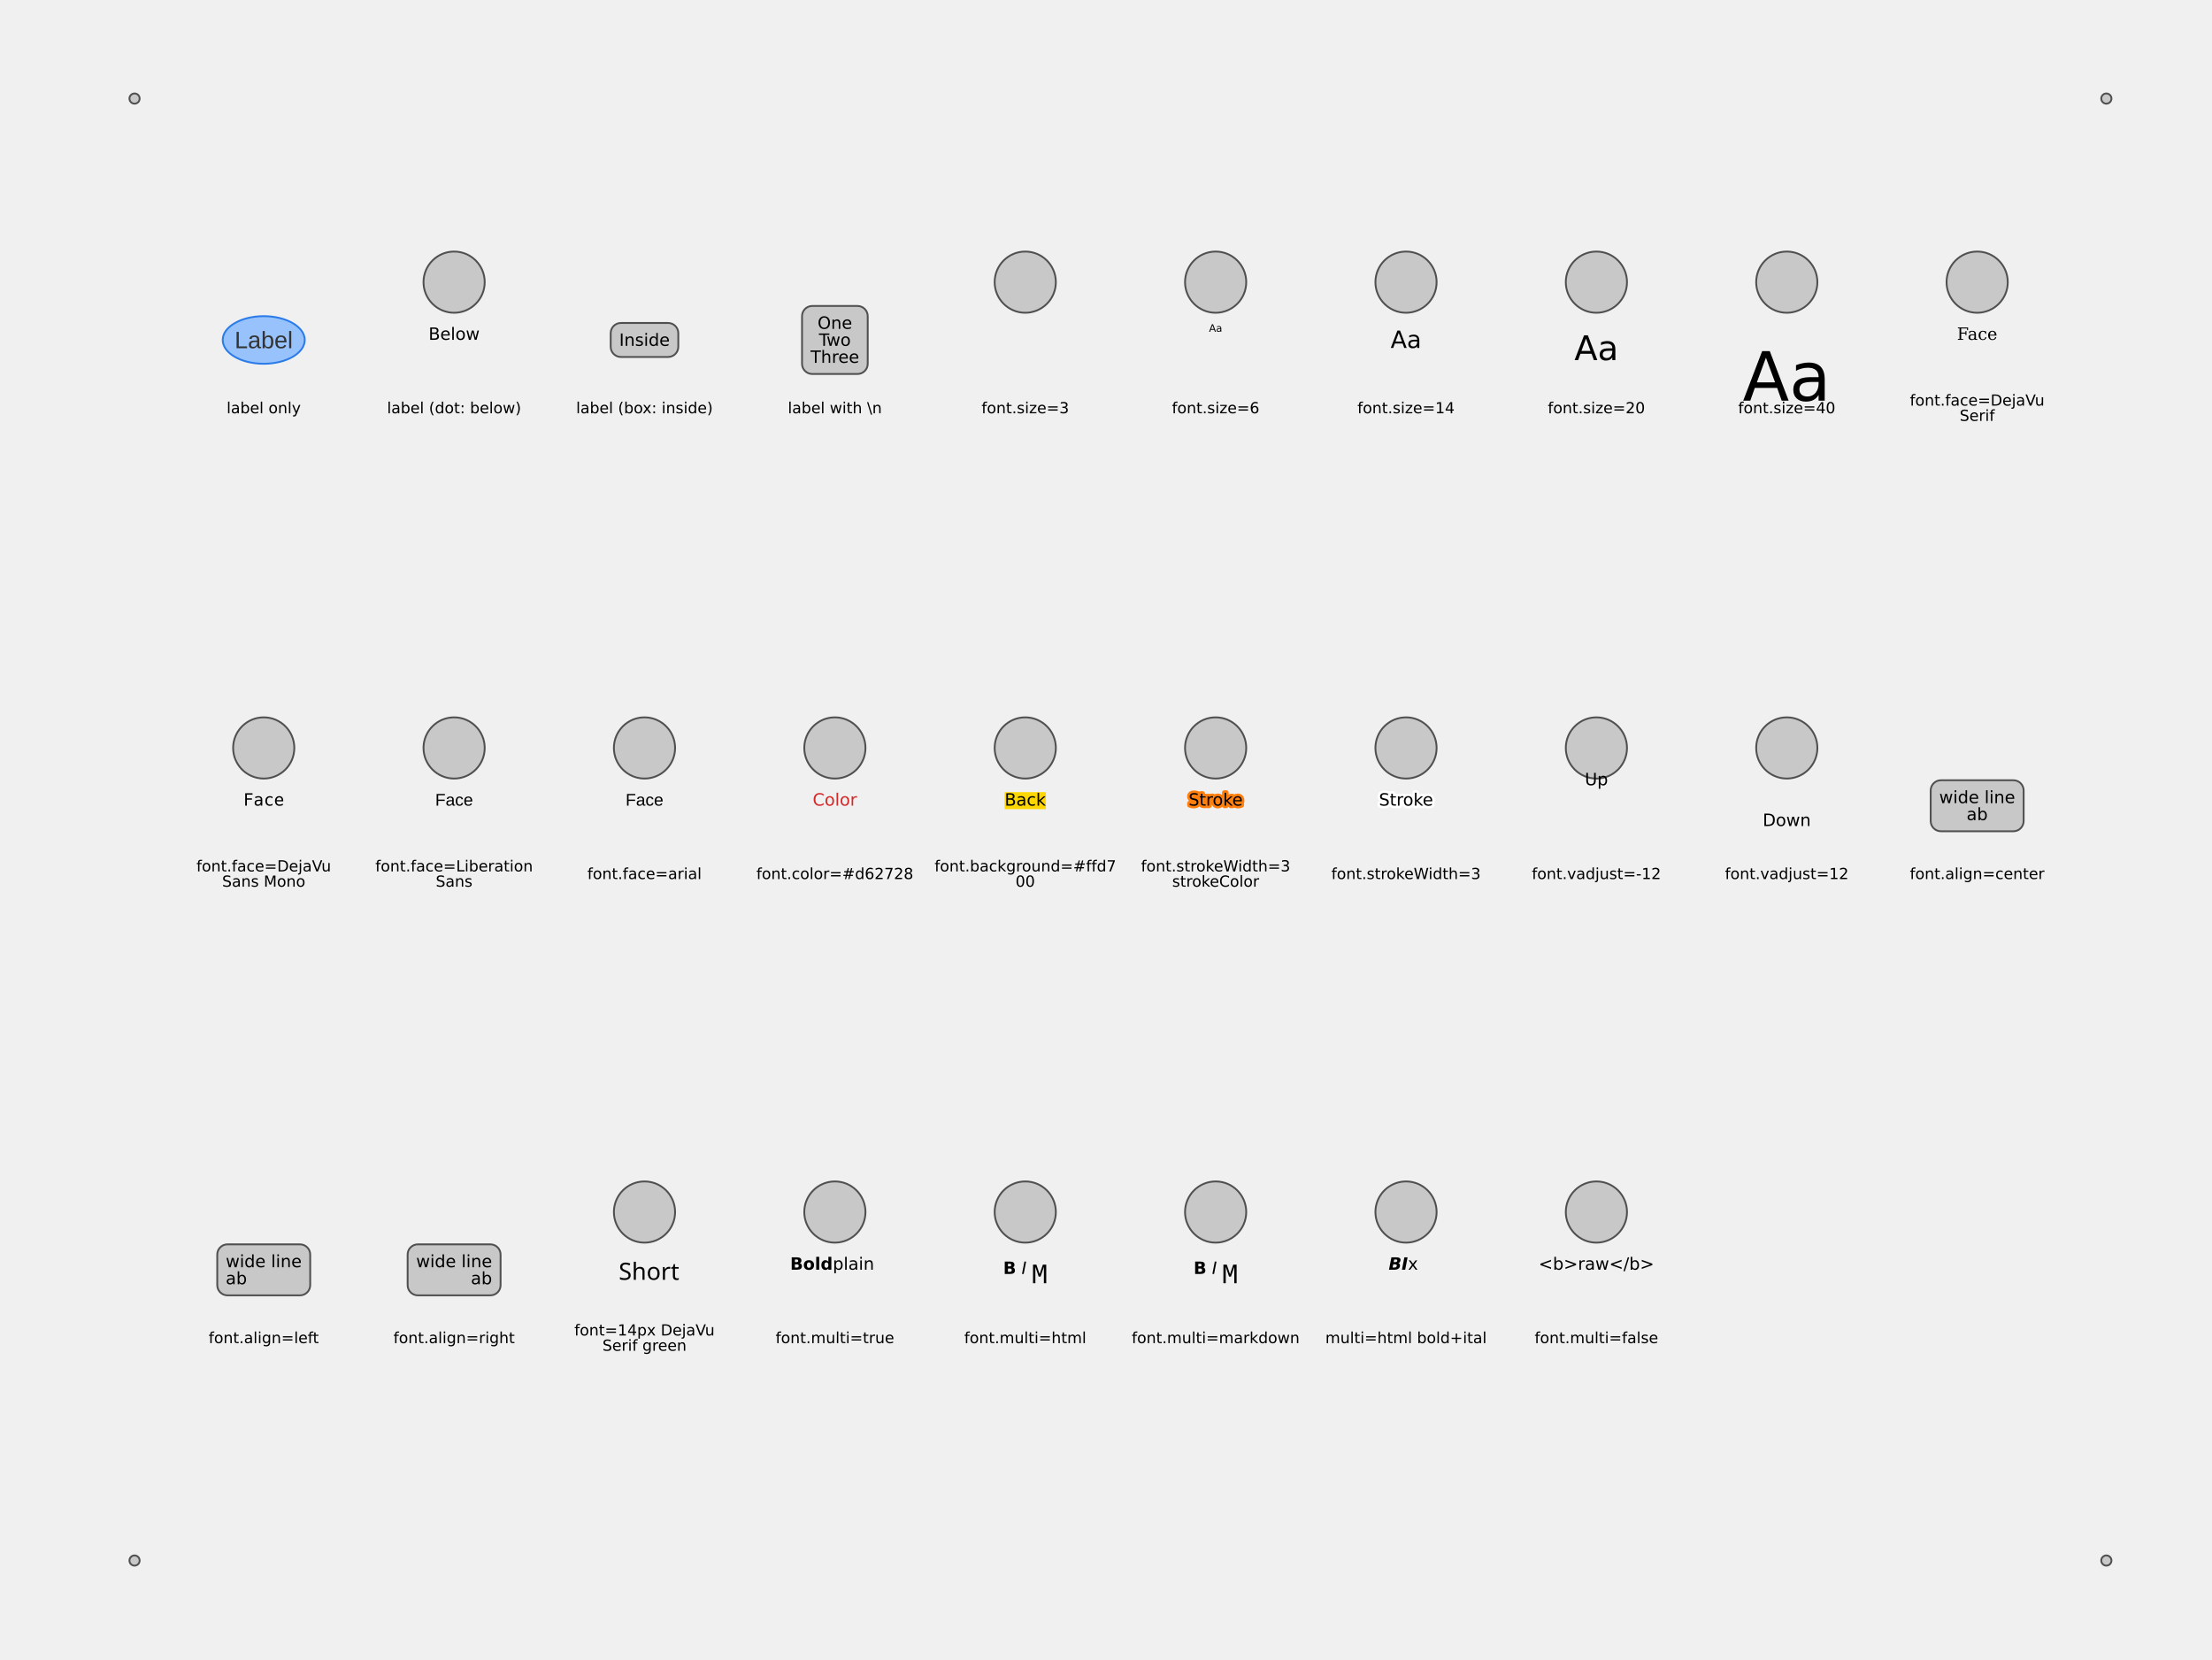
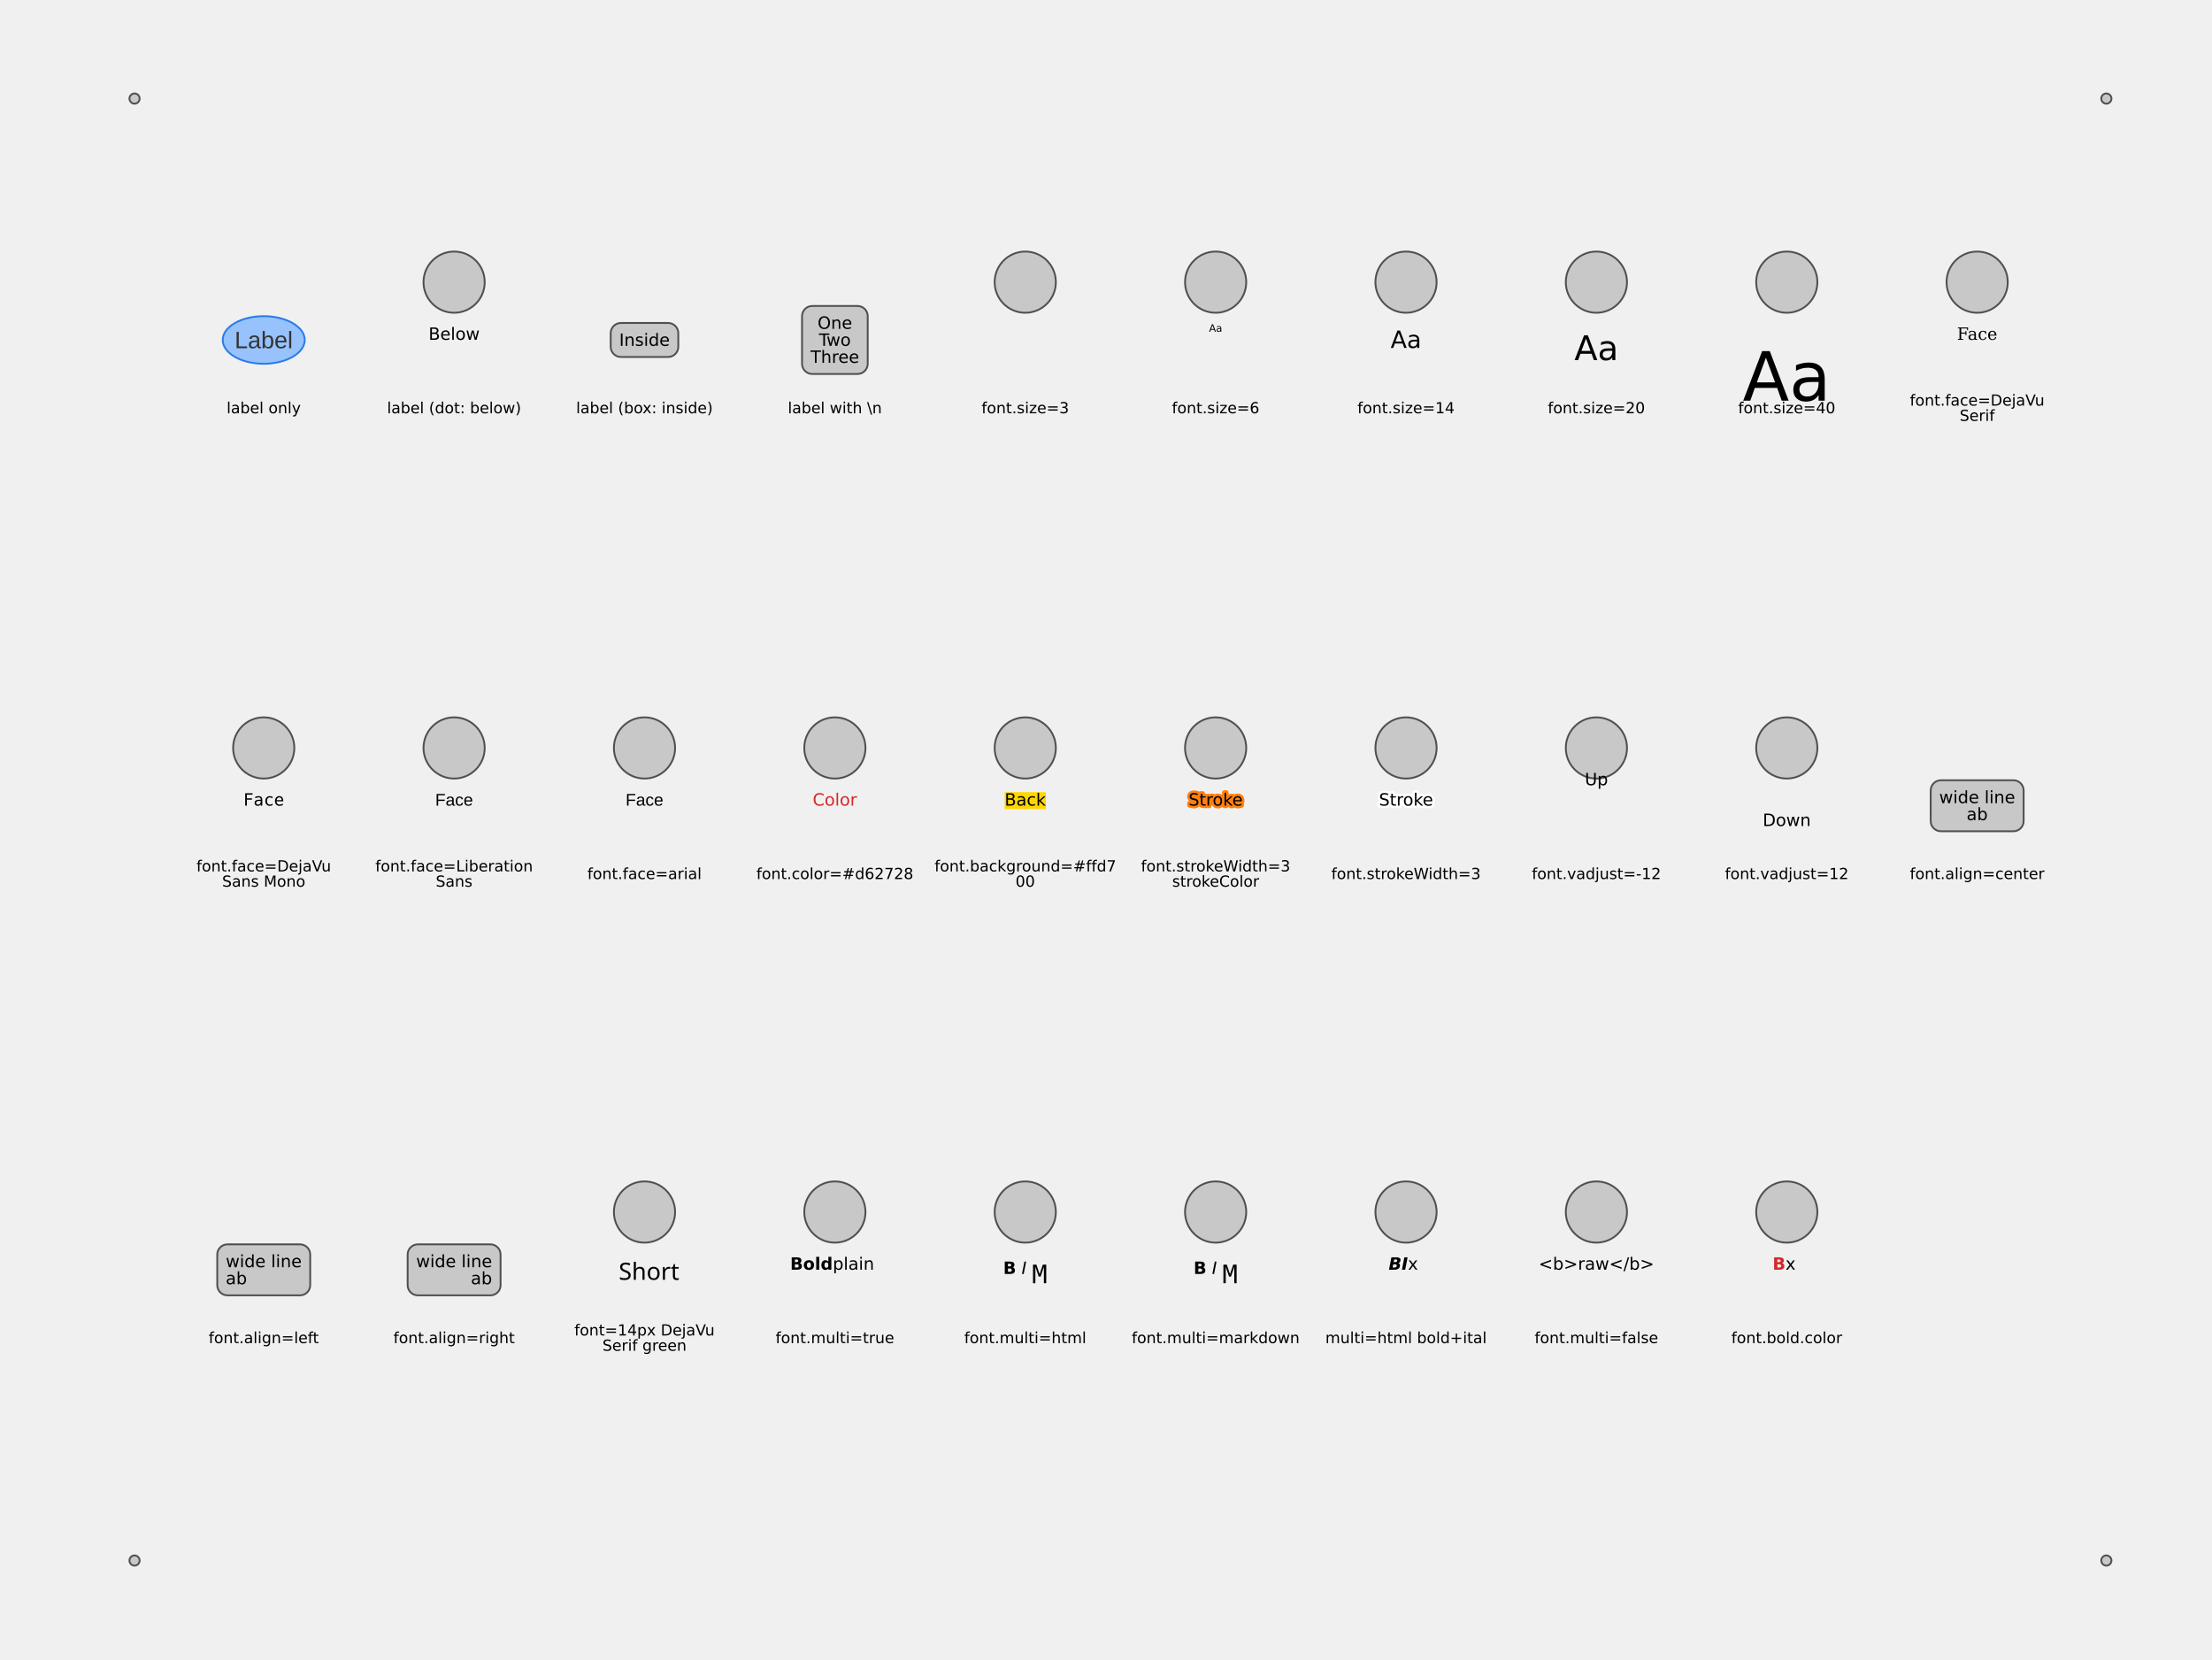
<svg xmlns="http://www.w3.org/2000/svg" version="1.1" width="1200" height="900">
  <defs />
  <g>
    <g>
      <path fill="none" stroke="none" />
      <path fill="none" stroke="none" />
      <g>
        <path fill="rgb(200,200,200)" stroke="none" paint-order="stroke fill markers" d=" M 75.755 53.473 A 2.766 2.766 0 1 1 75.755 53.471 Z" fill-opacity="1" />
      </g>
      <g>
        <path fill="none" stroke="rgb(80,80,80)" paint-order="fill stroke markers" d=" M 75.755 53.473 A 2.766 2.766 0 1 1 75.755 53.471 Z" stroke-opacity="1" stroke-miterlimit="10" stroke-width="1" stroke-dasharray="0" />
      </g>
      <path fill="none" stroke="none" />
      <g>
        <path fill="rgb(200,200,200)" stroke="none" paint-order="stroke fill markers" d=" M 1145.455 53.473 A 2.766 2.766 0 1 1 1145.455 53.471 Z" fill-opacity="1" />
      </g>
      <g>
        <path fill="none" stroke="rgb(80,80,80)" paint-order="fill stroke markers" d=" M 1145.455 53.473 A 2.766 2.766 0 1 1 1145.455 53.471 Z" stroke-opacity="1" stroke-miterlimit="10" stroke-width="1" stroke-dasharray="0" />
      </g>
      <path fill="none" stroke="none" />
      <g>
        <path fill="rgb(200,200,200)" stroke="none" paint-order="stroke fill markers" d=" M 75.755 846.527 A 2.766 2.766 0 1 1 75.755 846.524 Z" fill-opacity="1" />
      </g>
      <g>
        <path fill="none" stroke="rgb(80,80,80)" paint-order="fill stroke markers" d=" M 75.755 846.527 A 2.766 2.766 0 1 1 75.755 846.524 Z" stroke-opacity="1" stroke-miterlimit="10" stroke-width="1" stroke-dasharray="0" />
      </g>
      <path fill="none" stroke="none" />
      <g>
        <path fill="rgb(200,200,200)" stroke="none" paint-order="stroke fill markers" d=" M 1145.455 846.527 A 2.766 2.766 0 1 1 1145.455 846.524 Z" fill-opacity="1" />
      </g>
      <g>
        <path fill="none" stroke="rgb(80,80,80)" paint-order="fill stroke markers" d=" M 1145.455 846.527 A 2.766 2.766 0 1 1 1145.455 846.524 Z" stroke-opacity="1" stroke-miterlimit="10" stroke-width="1" stroke-dasharray="0" />
      </g>
      <text fill="#000000" stroke="none" font-family="&quot;DejaVu Sans&quot;" font-size="9px" font-style="normal" font-weight="normal" text-decoration="undefined" x="74.168" y="202" text-anchor="start" dominant-baseline="central" transform="matrix(0.9221548 0 0 0.9221548 54.54546 35.03035)">label only</text>
      <path fill="none" stroke="none" />
      <g>
        <path fill="#97C2FC" stroke="none" paint-order="stroke fill markers" d=" M 120.823 184.419 C 120.823 177.289 130.784 171.509 143.072 171.509 C 155.36 171.509 165.322 177.289 165.322 184.419 C 165.322 191.55 155.36 197.33 143.072 197.33 C 130.784 197.33 120.823 191.55 120.823 184.419 Z" />
      </g>
      <g>
        <path fill="none" stroke="#2B7CE9" paint-order="fill stroke markers" d=" M 120.823 184.419 C 120.823 177.289 130.784 171.509 143.072 171.509 C 155.36 171.509 165.322 177.289 165.322 184.419 C 165.322 191.55 155.36 197.33 143.072 197.33 C 130.784 197.33 120.823 191.55 120.823 184.419 Z" stroke-miterlimit="10" stroke-width="1" stroke-dasharray="0" />
      </g>
      <text fill="#343434" stroke="none" font-family="arial" font-size="14px" font-style="normal" font-weight="normal" text-decoration="undefined" x="78.873" y="162" text-anchor="start" dominant-baseline="central" transform="matrix(0.9221548 0 0 0.9221548 54.54546 35.03035)">Label</text>
      <text fill="#000000" stroke="none" font-family="&quot;DejaVu Sans&quot;" font-size="9px" font-style="normal" font-weight="normal" text-decoration="undefined" x="168.546" y="202" text-anchor="start" dominant-baseline="central" transform="matrix(0.9221548 0 0 0.9221548 54.54546 35.03035)">label (dot: below)</text>
      <path fill="none" stroke="none" />
      <g>
        <path fill="rgb(200,200,200)" stroke="none" paint-order="stroke fill markers" d=" M 262.952 153.066 A 16.599 16.599 0 1 1 262.952 153.05 Z" fill-opacity="1" />
      </g>
      <g>
        <path fill="none" stroke="rgb(80,80,80)" paint-order="fill stroke markers" d=" M 262.952 153.066 A 16.599 16.599 0 1 1 262.952 153.05 Z" stroke-opacity="1" stroke-miterlimit="10" stroke-width="1" stroke-dasharray="0" />
      </g>
      <text fill="#000000" stroke="none" font-family="&quot;DejaVu Sans&quot;" font-size="9px" font-style="normal" font-weight="normal" text-decoration="undefined" x="279.772" y="202" text-anchor="start" dominant-baseline="central" transform="matrix(0.9221548 0 0 0.9221548 54.54546 35.03035)">label (box: inside)</text>
      <path fill="none" stroke="none" />
      <g>
        <path fill="rgb(200,200,200)" stroke="none" paint-order="stroke fill markers" d=" M 336.828 175.198 L 362.442 175.198 L 362.442 175.198 A 5.533 5.533 0 0 1 367.975 180.731 L 367.975 188.108 L 367.975 188.108 A 5.533 5.533 0 0 1 362.442 193.641 L 336.828 193.641 L 336.828 193.641 A 5.533 5.533 0 0 1 331.295 188.108 L 331.295 180.731 L 331.295 180.731 A 5.533 5.533 0 0 1 336.828 175.198 Z" fill-opacity="1" />
      </g>
      <g>
        <path fill="none" stroke="rgb(80,80,80)" paint-order="fill stroke markers" d=" M 336.828 175.198 L 362.442 175.198 L 362.442 175.198 A 5.533 5.533 0 0 1 367.975 180.731 L 367.975 188.108 L 367.975 188.108 A 5.533 5.533 0 0 1 362.442 193.641 L 336.828 193.641 L 336.828 193.641 A 5.533 5.533 0 0 1 331.295 188.108 L 331.295 180.731 L 331.295 180.731 A 5.533 5.533 0 0 1 336.828 175.198 Z" stroke-opacity="1" stroke-miterlimit="10" stroke-width="1" stroke-dasharray="0" />
      </g>
      <text fill="#000000" stroke="none" font-family="&quot;DejaVu Sans&quot;" font-size="10px" font-style="normal" font-weight="normal" text-decoration="undefined" x="305.112" y="162" text-anchor="start" dominant-baseline="central" transform="matrix(0.9221548 0 0 0.9221548 54.54546 35.03035)">Inside</text>
      <text fill="#000000" stroke="none" font-family="&quot;DejaVu Sans&quot;" font-size="9px" font-style="normal" font-weight="normal" text-decoration="undefined" x="404.341" y="202" text-anchor="start" dominant-baseline="central" transform="matrix(0.9221548 0 0 0.9221548 54.54546 35.03035)">label with \n</text>
      <path fill="none" stroke="none" />
      <g>
        <path fill="rgb(200,200,200)" stroke="none" paint-order="stroke fill markers" d=" M 440.632 165.976 L 465.201 165.976 L 465.201 165.976 A 5.533 5.533 0 0 1 470.734 171.509 L 470.734 197.33 L 470.734 197.33 A 5.533 5.533 0 0 1 465.201 202.863 L 440.632 202.863 L 440.632 202.863 A 5.533 5.533 0 0 1 435.099 197.33 L 435.099 171.509 L 435.099 171.509 A 5.533 5.533 0 0 1 440.632 165.976 Z" fill-opacity="1" />
      </g>
      <g>
        <path fill="none" stroke="rgb(80,80,80)" paint-order="fill stroke markers" d=" M 440.632 165.976 L 465.201 165.976 L 465.201 165.976 A 5.533 5.533 0 0 1 470.734 171.509 L 470.734 197.33 L 470.734 197.33 A 5.533 5.533 0 0 1 465.201 202.863 L 440.632 202.863 L 440.632 202.863 A 5.533 5.533 0 0 1 435.099 197.33 L 435.099 171.509 L 435.099 171.509 A 5.533 5.533 0 0 1 440.632 165.976 Z" stroke-opacity="1" stroke-miterlimit="10" stroke-width="1" stroke-dasharray="0" />
      </g>
      <text fill="#000000" stroke="none" font-family="&quot;DejaVu Sans&quot;" font-size="10px" font-style="normal" font-weight="normal" text-decoration="undefined" x="421.819" y="152" text-anchor="start" dominant-baseline="central" transform="matrix(0.9221548 0 0 0.9221548 54.54546 35.03035)">One</text>
      <text fill="#000000" stroke="none" font-family="&quot;DejaVu Sans&quot;" font-size="10px" font-style="normal" font-weight="normal" text-decoration="undefined" x="422.625" y="162" text-anchor="start" dominant-baseline="central" transform="matrix(0.9221548 0 0 0.9221548 54.54546 35.03035)">Two</text>
      <text fill="#000000" stroke="none" font-family="&quot;DejaVu Sans&quot;" font-size="10px" font-style="normal" font-weight="normal" text-decoration="undefined" x="417.679" y="172" text-anchor="start" dominant-baseline="central" transform="matrix(0.9221548 0 0 0.9221548 54.54546 35.03035)">Three</text>
      <text fill="#000000" stroke="none" font-family="&quot;DejaVu Sans&quot;" font-size="9px" font-style="normal" font-weight="normal" text-decoration="undefined" x="518.257" y="202" text-anchor="start" dominant-baseline="central" transform="matrix(0.9221548 0 0 0.9221548 54.54546 35.03035)">font.size=3</text>
      <path fill="none" stroke="none" />
      <g>
        <path fill="rgb(200,200,200)" stroke="none" paint-order="stroke fill markers" d=" M 572.796 153.066 A 16.599 16.599 0 1 1 572.796 153.05 Z" fill-opacity="1" />
      </g>
      <g>
        <path fill="none" stroke="rgb(80,80,80)" paint-order="fill stroke markers" d=" M 572.796 153.066 A 16.599 16.599 0 1 1 572.796 153.05 Z" stroke-opacity="1" stroke-miterlimit="10" stroke-width="1" stroke-dasharray="0" />
      </g>
      <text fill="#000000" stroke="none" font-family="&quot;DejaVu Sans&quot;" font-size="9px" font-style="normal" font-weight="normal" text-decoration="undefined" x="630.257" y="202" text-anchor="start" dominant-baseline="central" transform="matrix(0.9221548 0 0 0.9221548 54.54546 35.03035)">font.size=6</text>
      <path fill="none" stroke="none" />
      <g>
        <path fill="rgb(200,200,200)" stroke="none" paint-order="stroke fill markers" d=" M 676.078 153.066 A 16.599 16.599 0 1 1 676.078 153.05 Z" fill-opacity="1" />
      </g>
      <g>
        <path fill="none" stroke="rgb(80,80,80)" paint-order="fill stroke markers" d=" M 676.078 153.066 A 16.599 16.599 0 1 1 676.078 153.05 Z" stroke-opacity="1" stroke-miterlimit="10" stroke-width="1" stroke-dasharray="0" />
      </g>
      <text fill="#000000" stroke="none" font-family="&quot;DejaVu Sans&quot;" font-size="9px" font-style="normal" font-weight="normal" text-decoration="undefined" x="739.394" y="202" text-anchor="start" dominant-baseline="central" transform="matrix(0.9221548 0 0 0.9221548 54.54546 35.03035)">font.size=14</text>
      <path fill="none" stroke="none" />
      <g>
        <path fill="rgb(200,200,200)" stroke="none" paint-order="stroke fill markers" d=" M 779.359 153.066 A 16.599 16.599 0 1 1 779.359 153.05 Z" fill-opacity="1" />
      </g>
      <g>
        <path fill="none" stroke="rgb(80,80,80)" paint-order="fill stroke markers" d=" M 779.359 153.066 A 16.599 16.599 0 1 1 779.359 153.05 Z" stroke-opacity="1" stroke-miterlimit="10" stroke-width="1" stroke-dasharray="0" />
      </g>
      <text fill="#000000" stroke="none" font-family="&quot;DejaVu Sans&quot;" font-size="9px" font-style="normal" font-weight="normal" text-decoration="undefined" x="851.394" y="202" text-anchor="start" dominant-baseline="central" transform="matrix(0.9221548 0 0 0.9221548 54.54546 35.03035)">font.size=20</text>
      <path fill="none" stroke="none" />
      <g>
        <path fill="rgb(200,200,200)" stroke="none" paint-order="stroke fill markers" d=" M 882.64 153.066 A 16.599 16.599 0 1 1 882.64 153.05 Z" fill-opacity="1" />
      </g>
      <g>
        <path fill="none" stroke="rgb(80,80,80)" paint-order="fill stroke markers" d=" M 882.64 153.066 A 16.599 16.599 0 1 1 882.64 153.05 Z" stroke-opacity="1" stroke-miterlimit="10" stroke-width="1" stroke-dasharray="0" />
      </g>
      <text fill="#000000" stroke="none" font-family="&quot;DejaVu Sans&quot;" font-size="9px" font-style="normal" font-weight="normal" text-decoration="undefined" x="963.394" y="202" text-anchor="start" dominant-baseline="central" transform="matrix(0.9221548 0 0 0.9221548 54.54546 35.03035)">font.size=40</text>
      <path fill="none" stroke="none" />
      <g>
        <path fill="rgb(200,200,200)" stroke="none" paint-order="stroke fill markers" d=" M 985.922 153.066 A 16.599 16.599 0 1 1 985.922 153.05 Z" fill-opacity="1" />
      </g>
      <g>
        <path fill="none" stroke="rgb(80,80,80)" paint-order="fill stroke markers" d=" M 985.922 153.066 A 16.599 16.599 0 1 1 985.922 153.05 Z" stroke-opacity="1" stroke-miterlimit="10" stroke-width="1" stroke-dasharray="0" />
      </g>
      <text fill="#000000" stroke="none" font-family="&quot;DejaVu Sans&quot;" font-size="9px" font-style="normal" font-weight="normal" text-decoration="undefined" x="1064.394" y="197.5" text-anchor="start" dominant-baseline="central" transform="matrix(0.9221548 0 0 0.9221548 54.54546 35.03035)">font.face=DejaVu</text>
      <text fill="#000000" stroke="none" font-family="&quot;DejaVu Sans&quot;" font-size="9px" font-style="normal" font-weight="normal" text-decoration="undefined" x="1093.69" y="206.5" text-anchor="start" dominant-baseline="central" transform="matrix(0.9221548 0 0 0.9221548 54.54546 35.03035)">Serif</text>
      <path fill="none" stroke="none" />
      <g>
        <path fill="rgb(200,200,200)" stroke="none" paint-order="stroke fill markers" d=" M 1089.203 153.066 A 16.599 16.599 0 1 1 1089.203 153.05 Z" fill-opacity="1" />
      </g>
      <g>
        <path fill="none" stroke="rgb(80,80,80)" paint-order="fill stroke markers" d=" M 1089.203 153.066 A 16.599 16.599 0 1 1 1089.203 153.05 Z" stroke-opacity="1" stroke-miterlimit="10" stroke-width="1" stroke-dasharray="0" />
      </g>
      <text fill="#000000" stroke="none" font-family="&quot;DejaVu Sans&quot;" font-size="9px" font-style="normal" font-weight="normal" text-decoration="undefined" x="56.394" y="471.5" text-anchor="start" dominant-baseline="central" transform="matrix(0.9221548 0 0 0.9221548 54.54546 35.03035)">font.face=DejaVu</text>
      <text fill="#000000" stroke="none" font-family="&quot;DejaVu Sans&quot;" font-size="9px" font-style="normal" font-weight="normal" text-decoration="undefined" x="71.518" y="480.5" text-anchor="start" dominant-baseline="central" transform="matrix(0.9221548 0 0 0.9221548 54.54546 35.03035)">Sans Mono</text>
      <path fill="none" stroke="none" />
      <g>
        <path fill="rgb(200,200,200)" stroke="none" paint-order="stroke fill markers" d=" M 159.671 405.737 A 16.599 16.599 0 1 1 159.671 405.72 Z" fill-opacity="1" />
      </g>
      <g>
        <path fill="none" stroke="rgb(80,80,80)" paint-order="fill stroke markers" d=" M 159.671 405.737 A 16.599 16.599 0 1 1 159.671 405.72 Z" stroke-opacity="1" stroke-miterlimit="10" stroke-width="1" stroke-dasharray="0" />
      </g>
      <text fill="#000000" stroke="none" font-family="&quot;DejaVu Sans&quot;" font-size="9px" font-style="normal" font-weight="normal" text-decoration="undefined" x="161.651" y="471.5" text-anchor="start" dominant-baseline="central" transform="matrix(0.9221548 0 0 0.9221548 54.54546 35.03035)">font.face=Liberation</text>
      <text fill="#000000" stroke="none" font-family="&quot;DejaVu Sans&quot;" font-size="9px" font-style="normal" font-weight="normal" text-decoration="undefined" x="197.189" y="480.5" text-anchor="start" dominant-baseline="central" transform="matrix(0.9221548 0 0 0.9221548 54.54546 35.03035)">Sans</text>
      <path fill="none" stroke="none" />
      <g>
        <path fill="rgb(200,200,200)" stroke="none" paint-order="stroke fill markers" d=" M 262.952 405.737 A 16.599 16.599 0 1 1 262.952 405.72 Z" fill-opacity="1" />
      </g>
      <g>
        <path fill="none" stroke="rgb(80,80,80)" paint-order="fill stroke markers" d=" M 262.952 405.737 A 16.599 16.599 0 1 1 262.952 405.72 Z" stroke-opacity="1" stroke-miterlimit="10" stroke-width="1" stroke-dasharray="0" />
      </g>
      <text fill="#000000" stroke="none" font-family="&quot;DejaVu Sans&quot;" font-size="9px" font-style="normal" font-weight="normal" text-decoration="undefined" x="286.395" y="476" text-anchor="start" dominant-baseline="central" transform="matrix(0.9221548 0 0 0.9221548 54.54546 35.03035)">font.face=arial</text>
      <path fill="none" stroke="none" />
      <g>
        <path fill="rgb(200,200,200)" stroke="none" paint-order="stroke fill markers" d=" M 366.234 405.737 A 16.599 16.599 0 1 1 366.234 405.72 Z" fill-opacity="1" />
      </g>
      <g>
        <path fill="none" stroke="rgb(80,80,80)" paint-order="fill stroke markers" d=" M 366.234 405.737 A 16.599 16.599 0 1 1 366.234 405.72 Z" stroke-opacity="1" stroke-miterlimit="10" stroke-width="1" stroke-dasharray="0" />
      </g>
      <text fill="#000000" stroke="none" font-family="&quot;DejaVu Sans&quot;" font-size="9px" font-style="normal" font-weight="normal" text-decoration="undefined" x="385.822" y="476" text-anchor="start" dominant-baseline="central" transform="matrix(0.9221548 0 0 0.9221548 54.54546 35.03035)">font.color=#d62728</text>
      <path fill="none" stroke="none" />
      <g>
        <path fill="rgb(200,200,200)" stroke="none" paint-order="stroke fill markers" d=" M 469.515 405.737 A 16.599 16.599 0 1 1 469.515 405.72 Z" fill-opacity="1" />
      </g>
      <g>
        <path fill="none" stroke="rgb(80,80,80)" paint-order="fill stroke markers" d=" M 469.515 405.737 A 16.599 16.599 0 1 1 469.515 405.72 Z" stroke-opacity="1" stroke-miterlimit="10" stroke-width="1" stroke-dasharray="0" />
      </g>
      <text fill="#000000" stroke="none" font-family="&quot;DejaVu Sans&quot;" font-size="9px" font-style="normal" font-weight="normal" text-decoration="undefined" x="490.639" y="471.5" text-anchor="start" dominant-baseline="central" transform="matrix(0.9221548 0 0 0.9221548 54.54546 35.03035)">font.background=#ffd7</text>
      <text fill="#000000" stroke="none" font-family="&quot;DejaVu Sans&quot;" font-size="9px" font-style="normal" font-weight="normal" text-decoration="undefined" x="538.274" y="480.5" text-anchor="start" dominant-baseline="central" transform="matrix(0.9221548 0 0 0.9221548 54.54546 35.03035)">00</text>
      <path fill="none" stroke="none" />
      <g>
        <path fill="rgb(200,200,200)" stroke="none" paint-order="stroke fill markers" d=" M 572.796 405.737 A 16.599 16.599 0 1 1 572.796 405.72 Z" fill-opacity="1" />
      </g>
      <g>
        <path fill="none" stroke="rgb(80,80,80)" paint-order="fill stroke markers" d=" M 572.796 405.737 A 16.599 16.599 0 1 1 572.796 405.72 Z" stroke-opacity="1" stroke-miterlimit="10" stroke-width="1" stroke-dasharray="0" />
      </g>
      <text fill="#000000" stroke="none" font-family="&quot;DejaVu Sans&quot;" font-size="9px" font-style="normal" font-weight="normal" text-decoration="undefined" x="612.081" y="471.5" text-anchor="start" dominant-baseline="central" transform="matrix(0.9221548 0 0 0.9221548 54.54546 35.03035)">font.strokeWidth=3</text>
      <text fill="#000000" stroke="none" font-family="&quot;DejaVu Sans&quot;" font-size="9px" font-style="normal" font-weight="normal" text-decoration="undefined" x="630.424" y="480.5" text-anchor="start" dominant-baseline="central" transform="matrix(0.9221548 0 0 0.9221548 54.54546 35.03035)">strokeColor</text>
      <path fill="none" stroke="none" />
      <g>
        <path fill="rgb(200,200,200)" stroke="none" paint-order="stroke fill markers" d=" M 676.078 405.737 A 16.599 16.599 0 1 1 676.078 405.72 Z" fill-opacity="1" />
      </g>
      <g>
        <path fill="none" stroke="rgb(80,80,80)" paint-order="fill stroke markers" d=" M 676.078 405.737 A 16.599 16.599 0 1 1 676.078 405.72 Z" stroke-opacity="1" stroke-miterlimit="10" stroke-width="1" stroke-dasharray="0" />
      </g>
      <text fill="#000000" stroke="none" font-family="&quot;DejaVu Sans&quot;" font-size="9px" font-style="normal" font-weight="normal" text-decoration="undefined" x="724.081" y="476" text-anchor="start" dominant-baseline="central" transform="matrix(0.9221548 0 0 0.9221548 54.54546 35.03035)">font.strokeWidth=3</text>
      <path fill="none" stroke="none" />
      <g>
        <path fill="rgb(200,200,200)" stroke="none" paint-order="stroke fill markers" d=" M 779.359 405.737 A 16.599 16.599 0 1 1 779.359 405.72 Z" fill-opacity="1" />
      </g>
      <g>
        <path fill="none" stroke="rgb(80,80,80)" paint-order="fill stroke markers" d=" M 779.359 405.737 A 16.599 16.599 0 1 1 779.359 405.72 Z" stroke-opacity="1" stroke-miterlimit="10" stroke-width="1" stroke-dasharray="0" />
      </g>
      <text fill="#000000" stroke="none" font-family="&quot;DejaVu Sans&quot;" font-size="9px" font-style="normal" font-weight="normal" text-decoration="undefined" x="842.007" y="476" text-anchor="start" dominant-baseline="central" transform="matrix(0.9221548 0 0 0.9221548 54.54546 35.03035)">font.vadjust=-12</text>
      <path fill="none" stroke="none" />
      <g>
        <path fill="rgb(200,200,200)" stroke="none" paint-order="stroke fill markers" d=" M 882.64 405.737 A 16.599 16.599 0 1 1 882.64 405.72 Z" fill-opacity="1" />
      </g>
      <g>
        <path fill="none" stroke="rgb(80,80,80)" paint-order="fill stroke markers" d=" M 882.64 405.737 A 16.599 16.599 0 1 1 882.64 405.72 Z" stroke-opacity="1" stroke-miterlimit="10" stroke-width="1" stroke-dasharray="0" />
      </g>
      <text fill="#000000" stroke="none" font-family="&quot;DejaVu Sans&quot;" font-size="9px" font-style="normal" font-weight="normal" text-decoration="undefined" x="955.631" y="476" text-anchor="start" dominant-baseline="central" transform="matrix(0.9221548 0 0 0.9221548 54.54546 35.03035)">font.vadjust=12</text>
      <path fill="none" stroke="none" />
      <g>
        <path fill="rgb(200,200,200)" stroke="none" paint-order="stroke fill markers" d=" M 985.922 405.737 A 16.599 16.599 0 1 1 985.922 405.72 Z" fill-opacity="1" />
      </g>
      <g>
        <path fill="none" stroke="rgb(80,80,80)" paint-order="fill stroke markers" d=" M 985.922 405.737 A 16.599 16.599 0 1 1 985.922 405.72 Z" stroke-opacity="1" stroke-miterlimit="10" stroke-width="1" stroke-dasharray="0" />
      </g>
      <text fill="#000000" stroke="none" font-family="&quot;DejaVu Sans&quot;" font-size="9px" font-style="normal" font-weight="normal" text-decoration="undefined" x="1064.401" y="476" text-anchor="start" dominant-baseline="central" transform="matrix(0.9221548 0 0 0.9221548 54.54546 35.03035)">font.align=center</text>
      <path fill="none" stroke="none" />
      <g>
        <path fill="rgb(200,200,200)" stroke="none" paint-order="stroke fill markers" d=" M 1052.924 423.258 L 1092.284 423.258 L 1092.284 423.258 A 5.533 5.533 0 0 1 1097.817 428.79 L 1097.817 445.389 L 1097.817 445.389 A 5.533 5.533 0 0 1 1092.284 450.922 L 1052.924 450.922 L 1052.924 450.922 A 5.533 5.533 0 0 1 1047.391 445.389 L 1047.391 428.79 L 1047.391 428.79 A 5.533 5.533 0 0 1 1052.924 423.258 Z" fill-opacity="1" />
      </g>
      <g>
        <path fill="none" stroke="rgb(80,80,80)" paint-order="fill stroke markers" d=" M 1052.924 423.258 L 1092.284 423.258 L 1092.284 423.258 A 5.533 5.533 0 0 1 1097.817 428.79 L 1097.817 445.389 L 1097.817 445.389 A 5.533 5.533 0 0 1 1092.284 450.922 L 1052.924 450.922 L 1052.924 450.922 A 5.533 5.533 0 0 1 1047.391 445.389 L 1047.391 428.79 L 1047.391 428.79 A 5.533 5.533 0 0 1 1052.924 423.258 Z" stroke-opacity="1" stroke-miterlimit="10" stroke-width="1" stroke-dasharray="0" />
      </g>
      <text fill="#000000" stroke="none" font-family="&quot;DejaVu Sans&quot;" font-size="10px" font-style="normal" font-weight="normal" text-decoration="undefined" x="1081.659" y="431" text-anchor="start" dominant-baseline="central" transform="matrix(0.9221548 0 0 0.9221548 54.54546 35.03035)">wide line</text>
      <text fill="#000000" stroke="none" font-family="&quot;DejaVu Sans&quot;" font-size="10px" font-style="normal" font-weight="normal" text-decoration="undefined" x="1097.762" y="441" text-anchor="start" dominant-baseline="central" transform="matrix(0.9221548 0 0 0.9221548 54.54546 35.03035)">ab</text>
      <text fill="#000000" stroke="none" font-family="&quot;DejaVu Sans&quot;" font-size="9px" font-style="normal" font-weight="normal" text-decoration="undefined" x="63.59" y="749" text-anchor="start" dominant-baseline="central" transform="matrix(0.9221548 0 0 0.9221548 54.54546 35.03035)">font.align=left</text>
      <path fill="none" stroke="none" />
      <g>
        <path fill="rgb(200,200,200)" stroke="none" paint-order="stroke fill markers" d=" M 123.392 675.006 L 162.752 675.006 L 162.752 675.006 A 5.533 5.533 0 0 1 168.285 680.539 L 168.285 697.137 L 168.285 697.137 A 5.533 5.533 0 0 1 162.752 702.67 L 123.392 702.67 L 123.392 702.67 A 5.533 5.533 0 0 1 117.859 697.137 L 117.859 680.539 L 117.859 680.539 A 5.533 5.533 0 0 1 123.392 675.006 Z" fill-opacity="1" />
      </g>
      <g>
        <path fill="none" stroke="rgb(80,80,80)" paint-order="fill stroke markers" d=" M 123.392 675.006 L 162.752 675.006 L 162.752 675.006 A 5.533 5.533 0 0 1 168.285 680.539 L 168.285 697.137 L 168.285 697.137 A 5.533 5.533 0 0 1 162.752 702.67 L 123.392 702.67 L 123.392 702.67 A 5.533 5.533 0 0 1 117.859 697.137 L 117.859 680.539 L 117.859 680.539 A 5.533 5.533 0 0 1 123.392 675.006 Z" stroke-opacity="1" stroke-miterlimit="10" stroke-width="1" stroke-dasharray="0" />
      </g>
      <text fill="#000000" stroke="none" font-family="&quot;DejaVu Sans&quot;" font-size="10px" font-style="normal" font-weight="normal" text-decoration="undefined" x="73.659" y="704" text-anchor="start" dominant-baseline="central" transform="matrix(0.9221548 0 0 0.9221548 54.54546 35.03035)">wide line</text>
      <text fill="#000000" stroke="none" font-family="&quot;DejaVu Sans&quot;" font-size="10px" font-style="normal" font-weight="normal" text-decoration="undefined" x="73.659" y="714" text-anchor="start" dominant-baseline="central" transform="matrix(0.9221548 0 0 0.9221548 54.54546 35.03035)">ab</text>
      <text fill="#000000" stroke="none" font-family="&quot;DejaVu Sans&quot;" font-size="9px" font-style="normal" font-weight="normal" text-decoration="undefined" x="172.305" y="749" text-anchor="start" dominant-baseline="central" transform="matrix(0.9221548 0 0 0.9221548 54.54546 35.03035)">font.align=right</text>
      <path fill="none" stroke="none" />
      <g>
        <path fill="rgb(200,200,200)" stroke="none" paint-order="stroke fill markers" d=" M 226.674 675.006 L 266.034 675.006 L 266.034 675.006 A 5.533 5.533 0 0 1 271.567 680.539 L 271.567 697.137 L 271.567 697.137 A 5.533 5.533 0 0 1 266.034 702.67 L 226.674 702.67 L 226.674 702.67 A 5.533 5.533 0 0 1 221.141 697.137 L 221.141 680.539 L 221.141 680.539 A 5.533 5.533 0 0 1 226.674 675.006 Z" fill-opacity="1" />
      </g>
      <g>
        <path fill="none" stroke="rgb(80,80,80)" paint-order="fill stroke markers" d=" M 226.674 675.006 L 266.034 675.006 L 266.034 675.006 A 5.533 5.533 0 0 1 271.567 680.539 L 271.567 697.137 L 271.567 697.137 A 5.533 5.533 0 0 1 266.034 702.67 L 226.674 702.67 L 226.674 702.67 A 5.533 5.533 0 0 1 221.141 697.137 L 221.141 680.539 L 221.141 680.539 A 5.533 5.533 0 0 1 226.674 675.006 Z" stroke-opacity="1" stroke-miterlimit="10" stroke-width="1" stroke-dasharray="0" />
      </g>
      <text fill="#000000" stroke="none" font-family="&quot;DejaVu Sans&quot;" font-size="10px" font-style="normal" font-weight="normal" text-decoration="undefined" x="185.659" y="704" text-anchor="start" dominant-baseline="central" transform="matrix(0.9221548 0 0 0.9221548 54.54546 35.03035)">wide line</text>
      <text fill="#000000" stroke="none" font-family="&quot;DejaVu Sans&quot;" font-size="10px" font-style="normal" font-weight="normal" text-decoration="undefined" x="217.866" y="714" text-anchor="start" dominant-baseline="central" transform="matrix(0.9221548 0 0 0.9221548 54.54546 35.03035)">ab</text>
      <text fill="#000000" stroke="none" font-family="&quot;DejaVu Sans&quot;" font-size="9px" font-style="normal" font-weight="normal" text-decoration="undefined" x="278.733" y="744.5" text-anchor="start" dominant-baseline="central" transform="matrix(0.9221548 0 0 0.9221548 54.54546 35.03035)">font=14px DejaVu</text>
      <text fill="#000000" stroke="none" font-family="&quot;DejaVu Sans&quot;" font-size="9px" font-style="normal" font-weight="normal" text-decoration="undefined" x="295.263" y="753.5" text-anchor="start" dominant-baseline="central" transform="matrix(0.9221548 0 0 0.9221548 54.54546 35.03035)">Serif green</text>
      <path fill="none" stroke="none" />
      <g>
        <path fill="rgb(200,200,200)" stroke="none" paint-order="stroke fill markers" d=" M 366.234 657.485 A 16.599 16.599 0 1 1 366.234 657.468 Z" fill-opacity="1" />
      </g>
      <g>
        <path fill="none" stroke="rgb(80,80,80)" paint-order="fill stroke markers" d=" M 366.234 657.485 A 16.599 16.599 0 1 1 366.234 657.468 Z" stroke-opacity="1" stroke-miterlimit="10" stroke-width="1" stroke-dasharray="0" />
      </g>
      <text fill="#000000" stroke="none" font-family="&quot;DejaVu Sans&quot;" font-size="9px" font-style="normal" font-weight="normal" text-decoration="undefined" x="397.11" y="749" text-anchor="start" dominant-baseline="central" transform="matrix(0.9221548 0 0 0.9221548 54.54546 35.03035)">font.multi=true</text>
      <path fill="none" stroke="none" />
      <g>
        <path fill="rgb(200,200,200)" stroke="none" paint-order="stroke fill markers" d=" M 469.515 657.485 A 16.599 16.599 0 1 1 469.515 657.468 Z" fill-opacity="1" />
      </g>
      <g>
        <path fill="none" stroke="rgb(80,80,80)" paint-order="fill stroke markers" d=" M 469.515 657.485 A 16.599 16.599 0 1 1 469.515 657.468 Z" stroke-opacity="1" stroke-miterlimit="10" stroke-width="1" stroke-dasharray="0" />
      </g>
      <text fill="#000000" stroke="none" font-family="&quot;DejaVu Sans&quot;" font-size="9px" font-style="normal" font-weight="normal" text-decoration="undefined" x="508.094" y="749" text-anchor="start" dominant-baseline="central" transform="matrix(0.9221548 0 0 0.9221548 54.54546 35.03035)">font.multi=html</text>
      <path fill="none" stroke="none" />
      <g>
        <path fill="rgb(200,200,200)" stroke="none" paint-order="stroke fill markers" d=" M 572.796 657.485 A 16.599 16.599 0 1 1 572.796 657.468 Z" fill-opacity="1" />
      </g>
      <g>
        <path fill="none" stroke="rgb(80,80,80)" paint-order="fill stroke markers" d=" M 572.796 657.485 A 16.599 16.599 0 1 1 572.796 657.468 Z" stroke-opacity="1" stroke-miterlimit="10" stroke-width="1" stroke-dasharray="0" />
      </g>
      <text fill="#000000" stroke="none" font-family="&quot;DejaVu Sans&quot;" font-size="9px" font-style="normal" font-weight="normal" text-decoration="undefined" x="606.605" y="749" text-anchor="start" dominant-baseline="central" transform="matrix(0.9221548 0 0 0.9221548 54.54546 35.03035)">font.multi=markdown</text>
      <path fill="none" stroke="none" />
      <g>
        <path fill="rgb(200,200,200)" stroke="none" paint-order="stroke fill markers" d=" M 676.078 657.485 A 16.599 16.599 0 1 1 676.078 657.468 Z" fill-opacity="1" />
      </g>
      <g>
        <path fill="none" stroke="rgb(80,80,80)" paint-order="fill stroke markers" d=" M 676.078 657.485 A 16.599 16.599 0 1 1 676.078 657.468 Z" stroke-opacity="1" stroke-miterlimit="10" stroke-width="1" stroke-dasharray="0" />
      </g>
      <text fill="#000000" stroke="none" font-family="&quot;DejaVu Sans&quot;" font-size="9px" font-style="normal" font-weight="normal" text-decoration="undefined" x="720.539" y="749" text-anchor="start" dominant-baseline="central" transform="matrix(0.9221548 0 0 0.9221548 54.54546 35.03035)">multi=html bold+ital</text>
      <path fill="none" stroke="none" />
      <g>
        <path fill="rgb(200,200,200)" stroke="none" paint-order="stroke fill markers" d=" M 779.359 657.485 A 16.599 16.599 0 1 1 779.359 657.468 Z" fill-opacity="1" />
      </g>
      <g>
        <path fill="none" stroke="rgb(80,80,80)" paint-order="fill stroke markers" d=" M 779.359 657.485 A 16.599 16.599 0 1 1 779.359 657.468 Z" stroke-opacity="1" stroke-miterlimit="10" stroke-width="1" stroke-dasharray="0" />
      </g>
      <text fill="#000000" stroke="none" font-family="&quot;DejaVu Sans&quot;" font-size="9px" font-style="normal" font-weight="normal" text-decoration="undefined" x="843.64" y="749" text-anchor="start" dominant-baseline="central" transform="matrix(0.9221548 0 0 0.9221548 54.54546 35.03035)">font.multi=false</text>
      <path fill="none" stroke="none" />
      <g>
        <path fill="rgb(200,200,200)" stroke="none" paint-order="stroke fill markers" d=" M 882.64 657.485 A 16.599 16.599 0 1 1 882.64 657.468 Z" fill-opacity="1" />
      </g>
      <g>
        <path fill="none" stroke="rgb(80,80,80)" paint-order="fill stroke markers" d=" M 882.64 657.485 A 16.599 16.599 0 1 1 882.64 657.468 Z" stroke-opacity="1" stroke-miterlimit="10" stroke-width="1" stroke-dasharray="0" />
+       </g>
+       <text fill="#000000" stroke="none" font-family="&quot;DejaVu Sans&quot;" font-size="9px" font-style="normal" font-weight="normal" text-decoration="undefined" x="959.388" y="749" text-anchor="start" dominant-baseline="central" transform="matrix(0.9221548 0 0 0.9221548 54.54546 35.03035)">font.bold.color</text>
+       <path fill="none" stroke="none" />
+       <g>
+         <path fill="rgb(200,200,200)" stroke="none" paint-order="stroke fill markers" d=" M 985.922 657.485 A 16.599 16.599 0 1 1 985.922 657.468 Z" fill-opacity="1" />
+       </g>
+       <g>
+         <path fill="none" stroke="rgb(80,80,80)" paint-order="fill stroke markers" d=" M 985.922 657.485 A 16.599 16.599 0 1 1 985.922 657.468 Z" stroke-opacity="1" stroke-miterlimit="10" stroke-width="1" stroke-dasharray="0" />
      </g>
      <text fill="#000000" stroke="none" font-family="&quot;DejaVu Sans&quot;" font-size="10px" font-style="normal" font-weight="normal" text-decoration="undefined" x="192.956" y="155" text-anchor="start" dominant-baseline="hanging" transform="matrix(0.9221548 0 0 0.9221548 54.54546 35.03035)">Below</text>
      <text fill="#000000" stroke="none" font-family="&quot;DejaVu Sans&quot;" font-size="6px" font-style="normal" font-weight="normal" text-decoration="undefined" x="652.109" y="153" text-anchor="start" dominant-baseline="hanging" transform="matrix(0.9221548 0 0 0.9221548 54.54546 35.03035)">Aa</text>
      <text fill="#000000" stroke="none" font-family="&quot;DejaVu Sans&quot;" font-size="14px" font-style="normal" font-weight="normal" text-decoration="undefined" x="758.922" y="157" text-anchor="start" dominant-baseline="hanging" transform="matrix(0.9221548 0 0 0.9221548 54.54546 35.03035)">Aa</text>
      <text fill="#000000" stroke="none" font-family="&quot;DejaVu Sans&quot;" font-size="20px" font-style="normal" font-weight="normal" text-decoration="undefined" x="867.031" y="160" text-anchor="start" dominant-baseline="hanging" transform="matrix(0.9221548 0 0 0.9221548 54.54546 35.03035)">Aa</text>
      <text fill="#000000" stroke="none" font-family="&quot;DejaVu Sans&quot;" font-size="40px" font-style="normal" font-weight="normal" text-decoration="undefined" x="966.062" y="170" text-anchor="start" dominant-baseline="hanging" transform="matrix(0.9221548 0 0 0.9221548 54.54546 35.03035)">Aa</text>
      <text fill="#000000" stroke="none" font-family="&quot;DejaVu Serif&quot;" font-size="10px" font-style="normal" font-weight="normal" text-decoration="undefined" x="1092.13" y="155" text-anchor="start" dominant-baseline="hanging" transform="matrix(0.9221548 0 0 0.9221548 54.54546 35.03035)">Face</text>
      <text fill="#000000" stroke="none" font-family="&quot;DejaVu Sans Mono&quot;" font-size="10px" font-style="normal" font-weight="normal" text-decoration="undefined" x="83.959" y="429" text-anchor="start" dominant-baseline="hanging" transform="matrix(0.9221548 0 0 0.9221548 54.54546 35.03035)">Face</text>
      <text fill="#000000" stroke="none" font-family="&quot;Liberation Sans&quot;" font-size="10px" font-style="normal" font-weight="normal" text-decoration="undefined" x="196.884" y="429" text-anchor="start" dominant-baseline="hanging" transform="matrix(0.9221548 0 0 0.9221548 54.54546 35.03035)">Face</text>
      <text fill="#000000" stroke="none" font-family="arial" font-size="10px" font-style="normal" font-weight="normal" text-decoration="undefined" x="308.884" y="429" text-anchor="start" dominant-baseline="hanging" transform="matrix(0.9221548 0 0 0.9221548 54.54546 35.03035)">Face</text>
      <text fill="#d62728" stroke="none" font-family="&quot;DejaVu Sans&quot;" font-size="10px" font-style="normal" font-weight="normal" text-decoration="undefined" x="418.946" y="429" text-anchor="start" dominant-baseline="hanging" transform="matrix(0.9221548 0 0 0.9221548 54.54546 35.03035)">Color</text>
      <rect fill="#ffd700" stroke="none" x="531.861" y="428" width="24.277" height="10" transform="matrix(0.9221548 0 0 0.9221548 54.54546 35.03035)" />
      <text fill="#000000" stroke="none" font-family="&quot;DejaVu Sans&quot;" font-size="10px" font-style="normal" font-weight="normal" text-decoration="undefined" x="531.861" y="429" text-anchor="start" dominant-baseline="hanging" transform="matrix(0.9221548 0 0 0.9221548 54.54546 35.03035)">Back</text>
      <text fill="none" stroke="#ff7f0e" font-family="&quot;DejaVu Sans&quot;" font-size="10px" font-style="normal" font-weight="normal" text-decoration="undefined" x="640.067" y="429" text-anchor="start" dominant-baseline="hanging" transform="matrix(0.9221548 0 0 0.9221548 54.54546 35.03035)" stroke-linejoin="round" stroke-miterlimit="10" stroke-width="3" stroke-dasharray="0">Stroke</text>
      <text fill="#000000" stroke="none" font-family="&quot;DejaVu Sans&quot;" font-size="10px" font-style="normal" font-weight="normal" text-decoration="undefined" x="640.067" y="429" text-anchor="start" dominant-baseline="hanging" transform="matrix(0.9221548 0 0 0.9221548 54.54546 35.03035)">Stroke</text>
      <text fill="none" stroke="#ffffff" font-family="&quot;DejaVu Sans&quot;" font-size="10px" font-style="normal" font-weight="normal" text-decoration="undefined" x="752.067" y="429" text-anchor="start" dominant-baseline="hanging" transform="matrix(0.9221548 0 0 0.9221548 54.54546 35.03035)" stroke-linejoin="round" stroke-miterlimit="10" stroke-width="3" stroke-dasharray="0">Stroke</text>
      <text fill="#000000" stroke="none" font-family="&quot;DejaVu Sans&quot;" font-size="10px" font-style="normal" font-weight="normal" text-decoration="undefined" x="752.067" y="429" text-anchor="start" dominant-baseline="hanging" transform="matrix(0.9221548 0 0 0.9221548 54.54546 35.03035)">Stroke</text>
      <text fill="#000000" stroke="none" font-family="&quot;DejaVu Sans&quot;" font-size="10px" font-style="normal" font-weight="normal" text-decoration="undefined" x="873.167" y="417" text-anchor="start" dominant-baseline="hanging" transform="matrix(0.9221548 0 0 0.9221548 54.54546 35.03035)">Up</text>
      <text fill="#000000" stroke="none" font-family="&quot;DejaVu Sans&quot;" font-size="10px" font-style="normal" font-weight="normal" text-decoration="undefined" x="977.833" y="441" text-anchor="start" dominant-baseline="hanging" transform="matrix(0.9221548 0 0 0.9221548 54.54546 35.03035)">Down</text>
      <text fill="Serif" stroke="none" font-family="DejaVu" font-size="14px" font-style="normal" font-weight="normal" text-decoration="undefined" x="304.831" y="704" text-anchor="start" dominant-baseline="hanging" transform="matrix(0.9221548 0 0 0.9221548 54.54546 35.03035)">Short</text>
      <text fill="#000000" stroke="none" font-family="&quot;DejaVu Sans&quot;" font-size="10px" font-style="normal" font-weight="bold" text-decoration="undefined" x="405.687" y="702" text-anchor="start" dominant-baseline="hanging" transform="matrix(0.9221548 0 0 0.9221548 54.54546 35.03035)">Bold</text>
      <text fill="#000000" stroke="none" font-family="&quot;DejaVu Sans&quot;" font-size="10px" font-style="normal" font-weight="normal" text-decoration="undefined" x="430.765" y="702" text-anchor="start" dominant-baseline="hanging" transform="matrix(0.9221548 0 0 0.9221548 54.54546 35.03035)"> plain</text>
      <text fill="#000000" stroke="none" font-family="&quot;DejaVu Sans&quot;" font-size="10px" font-style="normal" font-weight="bold" text-decoration="undefined" x="531.02" y="704.5" text-anchor="start" dominant-baseline="hanging" transform="matrix(0.9221548 0 0 0.9221548 54.54546 35.03035)">B</text>
      <text fill="#000000" stroke="none" font-family="&quot;DejaVu Sans&quot;" font-size="10px" font-style="normal" font-weight="normal" text-decoration="undefined" x="538.642" y="704.5" text-anchor="start" dominant-baseline="hanging" transform="matrix(0.9221548 0 0 0.9221548 54.54546 35.03035)"> </text>
      <text fill="#000000" stroke="none" font-family="&quot;DejaVu Sans&quot;" font-size="10px" font-style="italic" font-weight="normal" text-decoration="undefined" x="541.821" y="704.5" text-anchor="start" dominant-baseline="hanging" transform="matrix(0.9221548 0 0 0.9221548 54.54546 35.03035)">I</text>
      <text fill="#000000" stroke="none" font-family="&quot;DejaVu Sans&quot;" font-size="10px" font-style="normal" font-weight="normal" text-decoration="undefined" x="544.77" y="704.5" text-anchor="start" dominant-baseline="hanging" transform="matrix(0.9221548 0 0 0.9221548 54.54546 35.03035)"> </text>
      <text fill="#000000" stroke="none" font-family="monospace" font-size="15px" font-style="normal" font-weight="normal" text-decoration="undefined" x="547.949" y="706.5" text-anchor="start" dominant-baseline="hanging" transform="matrix(0.9221548 0 0 0.9221548 54.54546 35.03035)">M</text>
      <text fill="#000000" stroke="none" font-family="&quot;DejaVu Sans&quot;" font-size="10px" font-style="normal" font-weight="bold" text-decoration="undefined" x="643.02" y="704.5" text-anchor="start" dominant-baseline="hanging" transform="matrix(0.9221548 0 0 0.9221548 54.54546 35.03035)">B</text>
      <text fill="#000000" stroke="none" font-family="&quot;DejaVu Sans&quot;" font-size="10px" font-style="normal" font-weight="normal" text-decoration="undefined" x="650.642" y="704.5" text-anchor="start" dominant-baseline="hanging" transform="matrix(0.9221548 0 0 0.9221548 54.54546 35.03035)"> </text>
      <text fill="#000000" stroke="none" font-family="&quot;DejaVu Sans&quot;" font-size="10px" font-style="italic" font-weight="normal" text-decoration="undefined" x="653.821" y="704.5" text-anchor="start" dominant-baseline="hanging" transform="matrix(0.9221548 0 0 0.9221548 54.54546 35.03035)">I</text>
      <text fill="#000000" stroke="none" font-family="&quot;DejaVu Sans&quot;" font-size="10px" font-style="normal" font-weight="normal" text-decoration="undefined" x="656.77" y="704.5" text-anchor="start" dominant-baseline="hanging" transform="matrix(0.9221548 0 0 0.9221548 54.54546 35.03035)"> </text>
      <text fill="#000000" stroke="none" font-family="monospace" font-size="15px" font-style="normal" font-weight="normal" text-decoration="undefined" x="659.949" y="706.5" text-anchor="start" dominant-baseline="hanging" transform="matrix(0.9221548 0 0 0.9221548 54.54546 35.03035)">M</text>
      <text fill="#000000" stroke="none" font-family="&quot;DejaVu Sans&quot;" font-size="10px" font-style="italic" font-weight="bold" text-decoration="undefined" x="757.78" y="702" text-anchor="start" dominant-baseline="hanging" transform="matrix(0.9221548 0 0 0.9221548 54.54546 35.03035)">BI</text>
      <text fill="#000000" stroke="none" font-family="&quot;DejaVu Sans&quot;" font-size="10px" font-style="normal" font-weight="normal" text-decoration="undefined" x="769.123" y="702" text-anchor="start" dominant-baseline="hanging" transform="matrix(0.9221548 0 0 0.9221548 54.54546 35.03035)"> x</text>
      <text fill="#000000" stroke="none" font-family="&quot;DejaVu Sans&quot;" font-size="10px" font-style="normal" font-weight="normal" text-decoration="undefined" x="846.001" y="702" text-anchor="start" dominant-baseline="hanging" transform="matrix(0.9221548 0 0 0.9221548 54.54546 35.03035)">&lt;b&gt;raw&lt;/b&gt;</text>
+       <text fill="#d62728" stroke="none" font-family="&quot;DejaVu Sans&quot;" font-size="10px" font-style="normal" font-weight="bold" text-decoration="undefined" x="983.641" y="702" text-anchor="start" dominant-baseline="hanging" transform="matrix(0.9221548 0 0 0.9221548 54.54546 35.03035)">B</text>
+       <text fill="#000000" stroke="none" font-family="&quot;DejaVu Sans&quot;" font-size="10px" font-style="normal" font-weight="normal" text-decoration="undefined" x="991.263" y="702" text-anchor="start" dominant-baseline="hanging" transform="matrix(0.9221548 0 0 0.9221548 54.54546 35.03035)"> x</text>
      <path fill="none" stroke="none" />
    </g>
  </g>
</svg>
